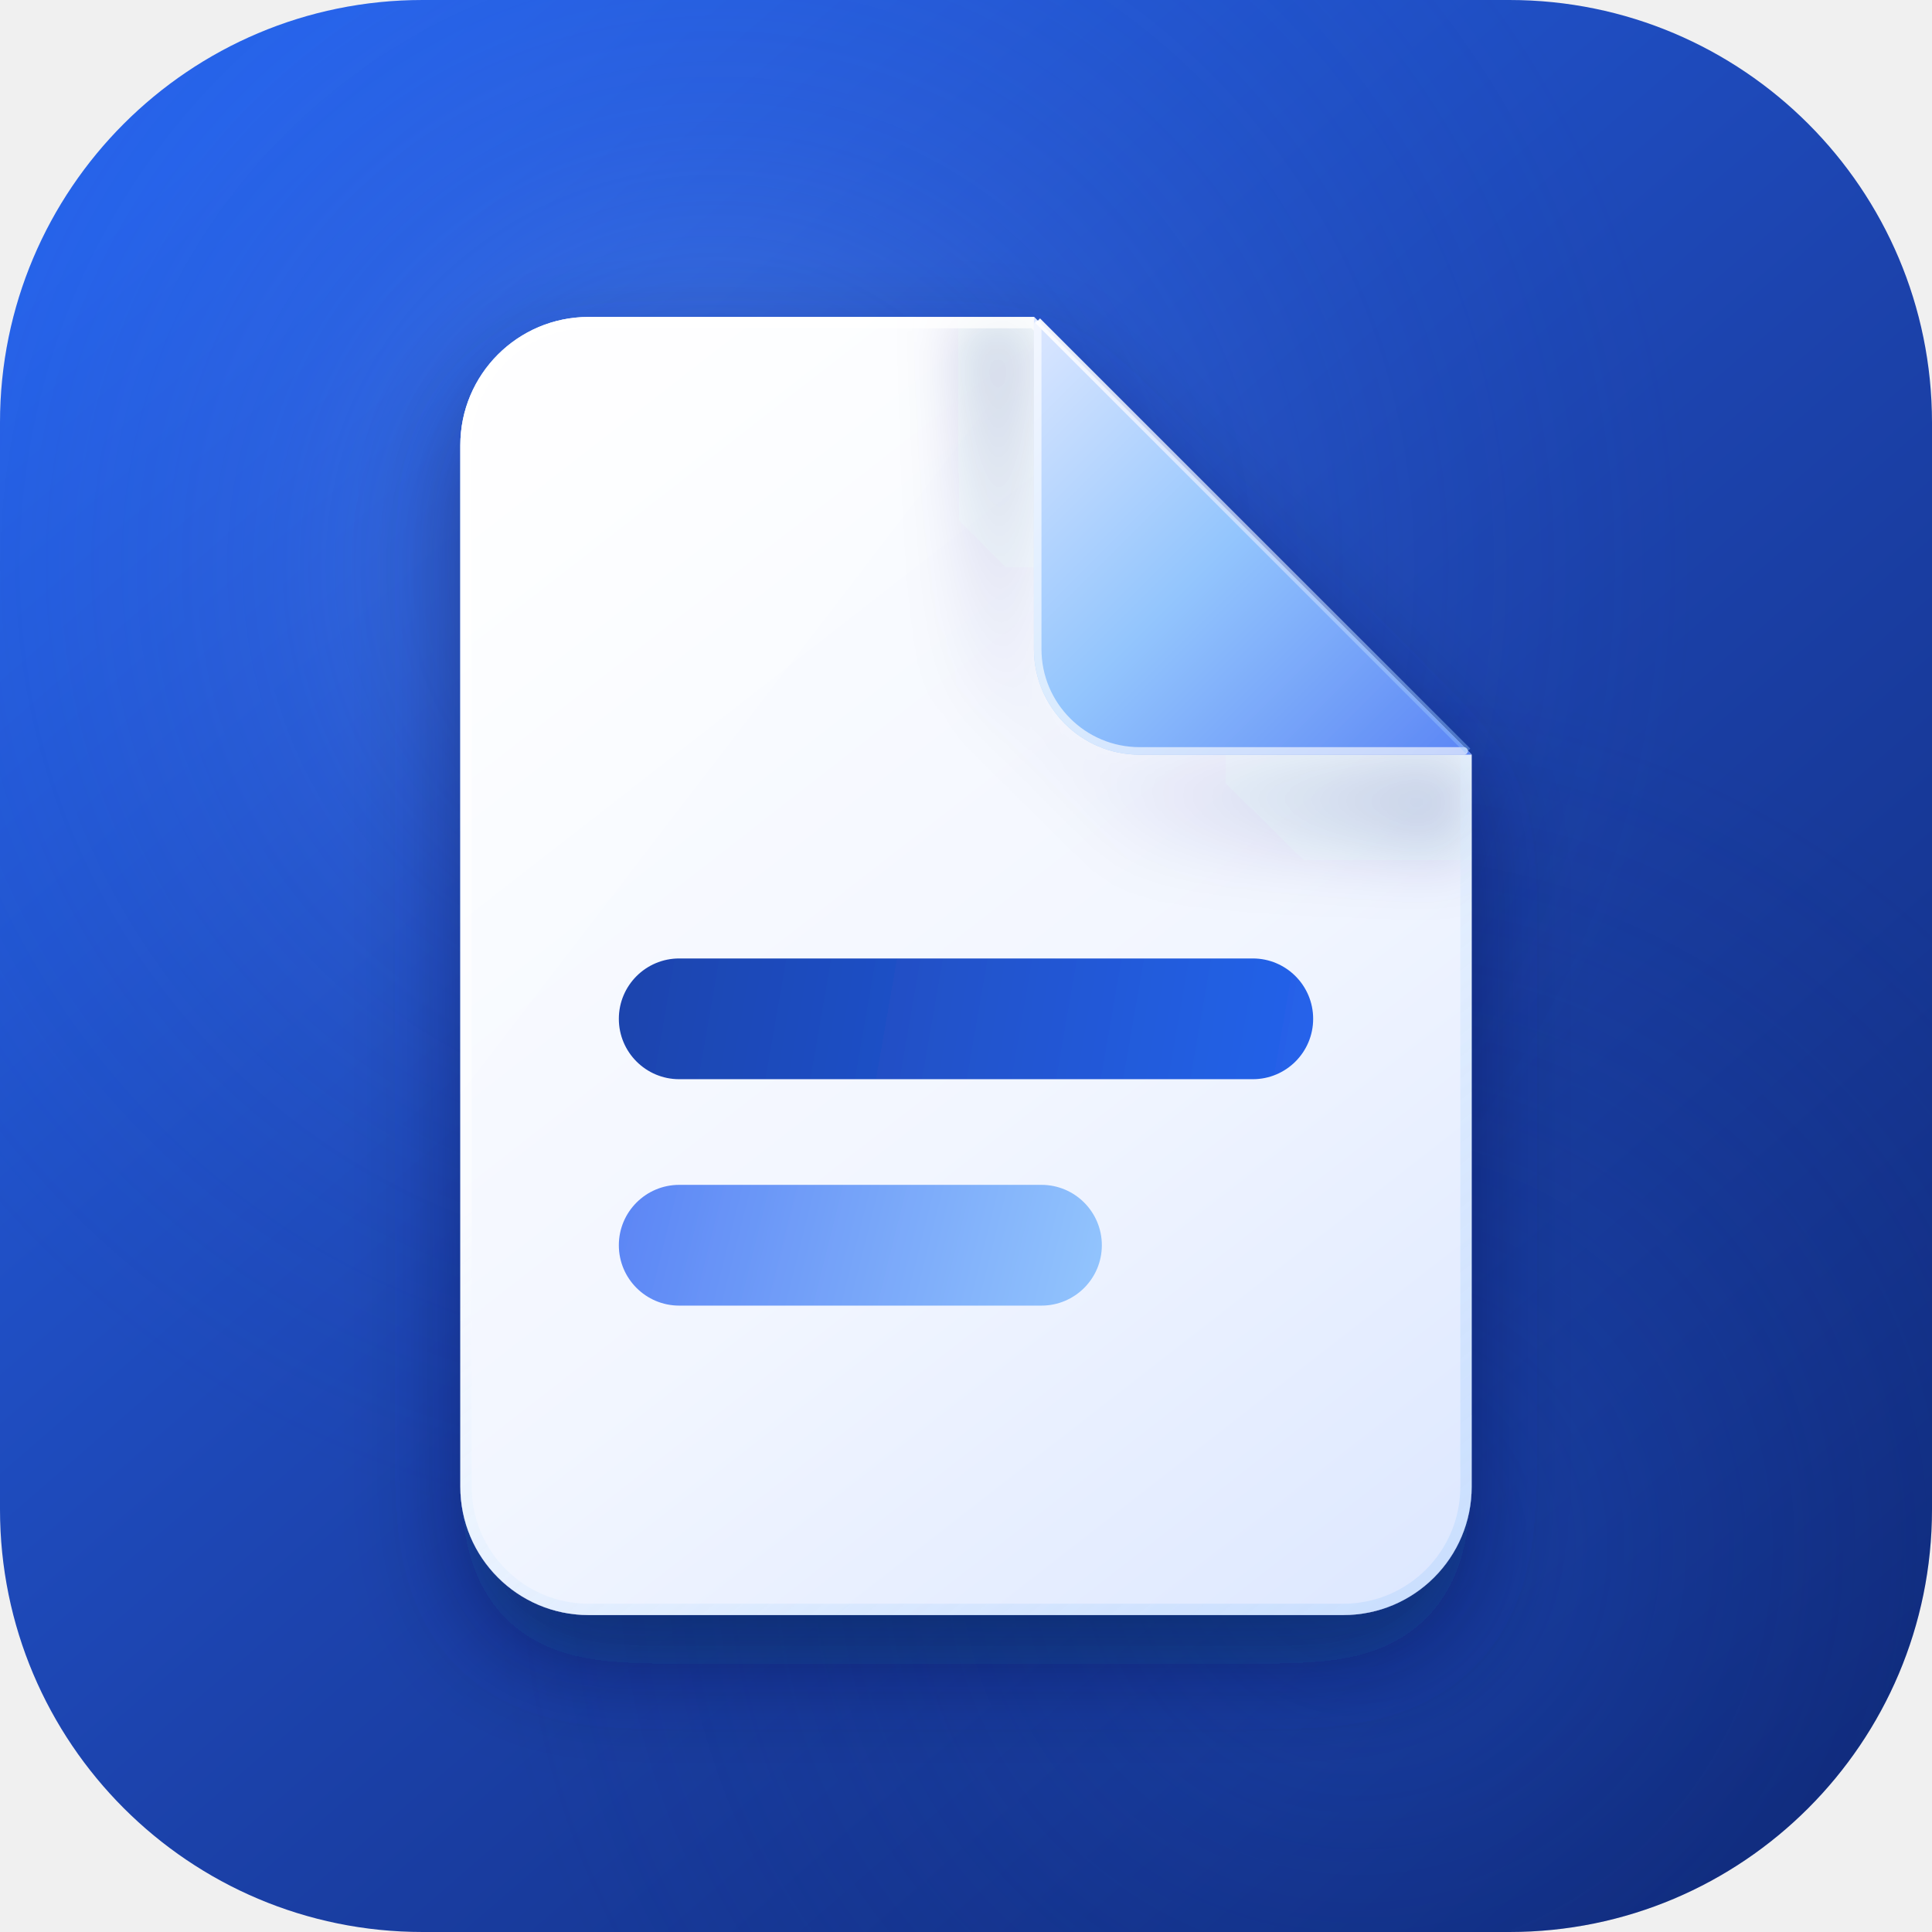
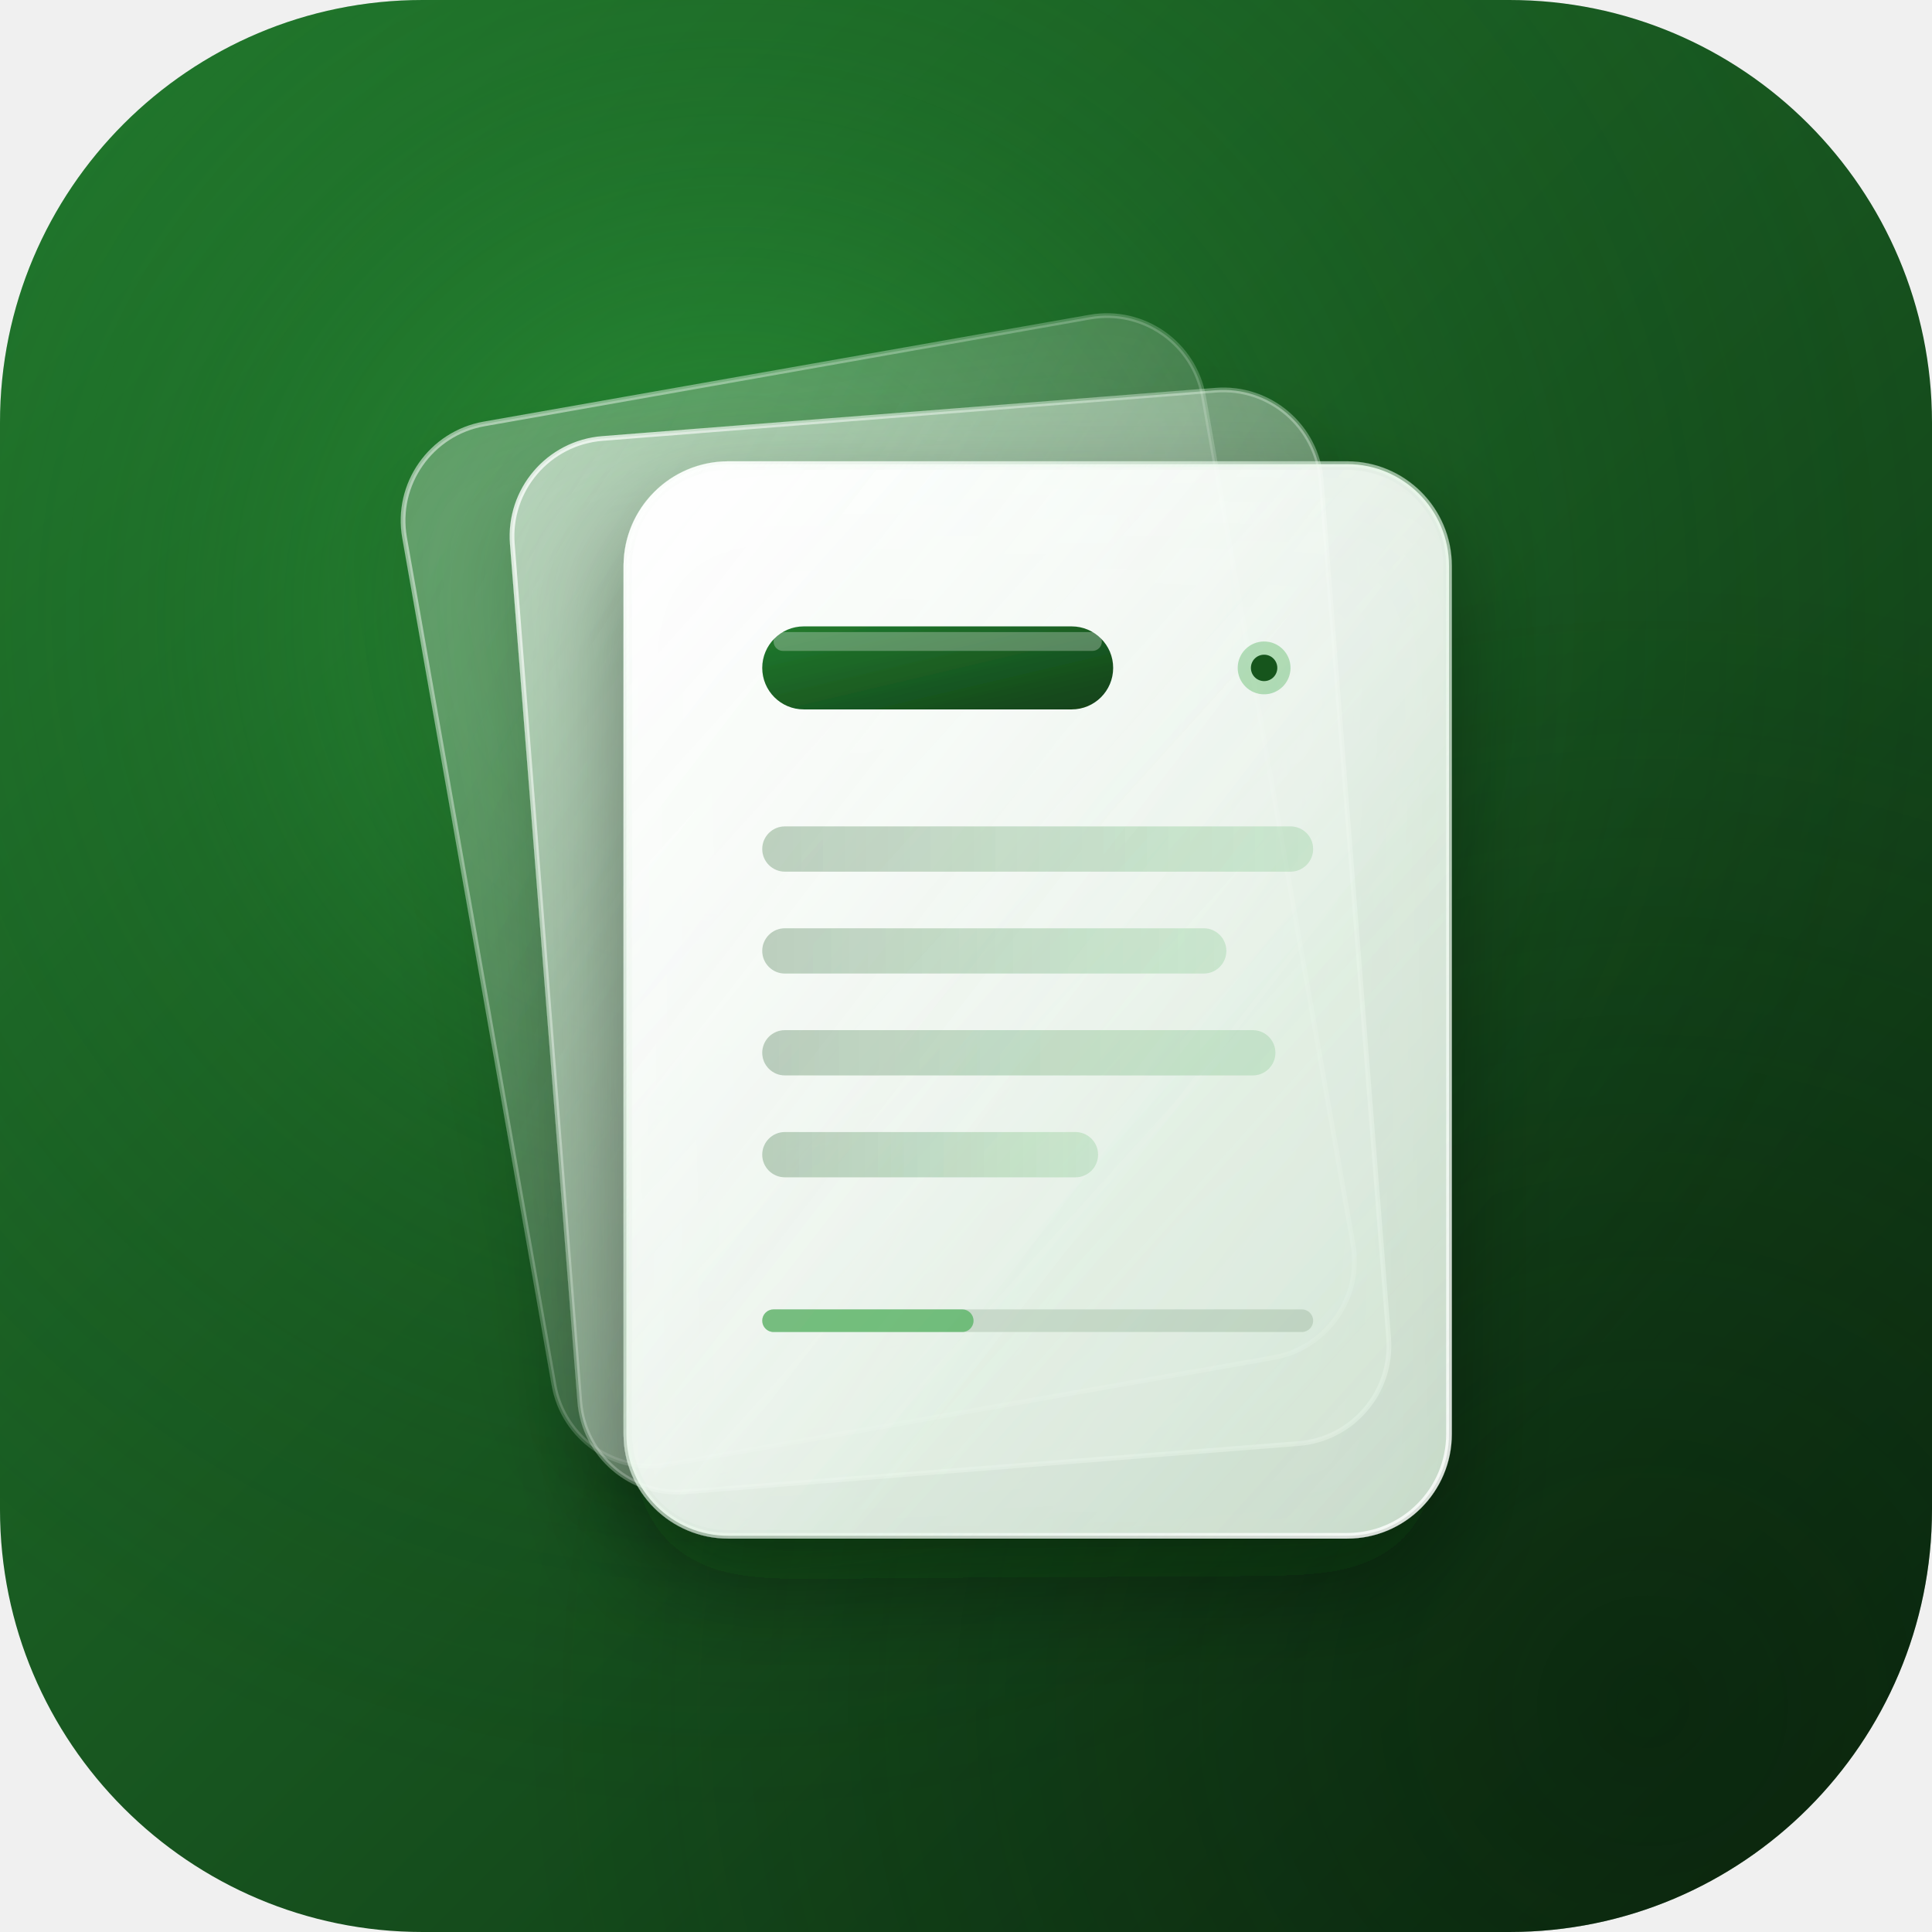
- <svg xmlns="http://www.w3.org/2000/svg" viewBox="0 0 1024 1024" width="1024" height="1024" fill="none">
+ <svg xmlns="http://www.w3.org/2000/svg" viewBox="0 0 1024 1024" width="1024" height="1024">
  <defs>
-     <linearGradient id="bgGrad" x1="120" y1="60" x2="920" y2="980" gradientUnits="userSpaceOnUse">
-       <stop offset="0%" stop-color="#2563EB" />
-       <stop offset="52%" stop-color="#1C43AD" />
-       <stop offset="100%" stop-color="#102A7A" />
+     <linearGradient id="bg-grad" x1="0%" y1="0%" x2="100%" y2="100%">
+       <stop offset="0%" stop-color="#227C2E" />
+       <stop offset="52%" stop-color="#17541F" />
+       <stop offset="100%" stop-color="#0C2C10" />
    </linearGradient>
-     <radialGradient id="auraTop" cx="380" cy="300" r="520" gradientUnits="userSpaceOnUse">
-       <stop offset="0%" stop-color="#93C5FD" stop-opacity="0.34" />
-       <stop offset="45%" stop-color="#5B85F5" stop-opacity="0.14" />
-       <stop offset="100%" stop-color="#1C43AD" stop-opacity="0" />
+     <radialGradient id="ambient-glow" cx="38%" cy="32%" r="62%">
+       <stop offset="0%" stop-color="#3BC94E" stop-opacity="0.52" />
+       <stop offset="48%" stop-color="#227C2E" stop-opacity="0.18" />
+       <stop offset="100%" stop-color="#0C2C10" stop-opacity="0" />
    </radialGradient>
-     <radialGradient id="auraBottom" cx="720" cy="820" r="460" gradientUnits="userSpaceOnUse">
-       <stop offset="0%" stop-color="#2563EB" stop-opacity="0.28" />
-       <stop offset="100%" stop-color="#102A7A" stop-opacity="0" />
+     <radialGradient id="depth-vignette" cx="85%" cy="88%" r="58%">
+       <stop offset="0%" stop-color="#071809" stop-opacity="0.45" />
+       <stop offset="100%" stop-color="#071809" stop-opacity="0" />
    </radialGradient>
-     <linearGradient id="pageGrad" x1="244" y1="168" x2="780" y2="856" gradientUnits="userSpaceOnUse">
-       <stop offset="0%" stop-color="#FFFFFF" />
-       <stop offset="58%" stop-color="#F2F6FF" />
-       <stop offset="100%" stop-color="#DCE7FF" />
+     <linearGradient id="sheet3-fill" x1="0%" y1="0%" x2="100%" y2="100%">
+       <stop offset="0%" stop-color="#FFFFFF" stop-opacity="0.28" />
+       <stop offset="100%" stop-color="#E7F8E9" stop-opacity="0.12" />
    </linearGradient>
-     <linearGradient id="glassSheen" x1="244" y1="168" x2="640" y2="620" gradientUnits="userSpaceOnUse">
-       <stop offset="0%" stop-color="#FFFFFF" stop-opacity="0.45" />
-       <stop offset="50%" stop-color="#FFFFFF" stop-opacity="0.10" />
+     <linearGradient id="sheet3-rim" x1="0%" y1="0%" x2="100%" y2="100%">
+       <stop offset="0%" stop-color="#FFFFFF" stop-opacity="0.55" />
+       <stop offset="50%" stop-color="#E7F8E9" stop-opacity="0.20" />
+       <stop offset="100%" stop-color="#FFFFFF" stop-opacity="0.32" />
+     </linearGradient>
+     <linearGradient id="sheet2-fill" x1="0%" y1="0%" x2="100%" y2="100%">
+       <stop offset="0%" stop-color="#FFFFFF" stop-opacity="0.52" />
+       <stop offset="55%" stop-color="#F3FCF4" stop-opacity="0.38" />
+       <stop offset="100%" stop-color="#E7F8E9" stop-opacity="0.26" />
+     </linearGradient>
+     <linearGradient id="sheet2-rim" x1="0%" y1="0%" x2="100%" y2="100%">
+       <stop offset="0%" stop-color="#FFFFFF" stop-opacity="0.82" />
+       <stop offset="45%" stop-color="#E7F8E9" stop-opacity="0.32" />
+       <stop offset="100%" stop-color="#FFFFFF" stop-opacity="0.50" />
+     </linearGradient>
+     <linearGradient id="sheet1-fill" x1="8%" y1="0%" x2="92%" y2="100%">
+       <stop offset="0%" stop-color="#FFFFFF" stop-opacity="0.96" />
+       <stop offset="55%" stop-color="#F3FCF4" stop-opacity="0.90" />
+       <stop offset="100%" stop-color="#E7F8E9" stop-opacity="0.84" />
+     </linearGradient>
+     <linearGradient id="sheet1-rim" x1="0%" y1="0%" x2="100%" y2="100%">
+       <stop offset="0%" stop-color="#FFFFFF" stop-opacity="1" />
+       <stop offset="40%" stop-color="#E7F8E9" stop-opacity="0.55" />
+       <stop offset="100%" stop-color="#FFFFFF" stop-opacity="0.85" />
+     </linearGradient>
+     <linearGradient id="sheet1-sheen" x1="0%" y1="0%" x2="65%" y2="65%">
+       <stop offset="0%" stop-color="#FFFFFF" stop-opacity="0.65" />
      <stop offset="100%" stop-color="#FFFFFF" stop-opacity="0" />
    </linearGradient>
-     <linearGradient id="rimHighlight" x1="244" y1="168" x2="760" y2="820" gradientUnits="userSpaceOnUse">
-       <stop offset="0%" stop-color="#FFFFFF" stop-opacity="0.95" />
-       <stop offset="45%" stop-color="#FFFFFF" stop-opacity="0.45" />
-       <stop offset="100%" stop-color="#93C5FD" stop-opacity="0.25" />
+     <linearGradient id="pill-grad" x1="0%" y1="0%" x2="100%" y2="100%">
+       <stop offset="0%" stop-color="#227C2E" />
+       <stop offset="100%" stop-color="#124018" />
    </linearGradient>
-     <linearGradient id="foldGrad" x1="548" y1="168" x2="780" y2="400" gradientUnits="userSpaceOnUse">
-       <stop offset="0%" stop-color="#DCE7FF" />
-       <stop offset="48%" stop-color="#93C5FD" />
-       <stop offset="100%" stop-color="#5B85F5" />
+     <linearGradient id="line-grad" x1="0%" y1="0%" x2="100%" y2="0%">
+       <stop offset="0%" stop-color="#17541F" stop-opacity="0.26" />
+       <stop offset="100%" stop-color="#2DA43D" stop-opacity="0.16" />
    </linearGradient>
-     <linearGradient id="foldEdgeHighlight" x1="548" y1="168" x2="780" y2="400" gradientUnits="userSpaceOnUse">
-       <stop offset="0%" stop-color="#FFFFFF" stop-opacity="0.95" />
-       <stop offset="55%" stop-color="#DCE7FF" stop-opacity="0.6" />
-       <stop offset="100%" stop-color="#93C5FD" stop-opacity="0.35" />
-     </linearGradient>
-     <linearGradient id="foldCastShadow" x1="664" y1="284" x2="540" y2="410" gradientUnits="userSpaceOnUse">
-       <stop offset="0%" stop-color="#102A7A" stop-opacity="0.22" />
-       <stop offset="60%" stop-color="#102A7A" stop-opacity="0.08" />
-       <stop offset="100%" stop-color="#102A7A" stop-opacity="0" />
-     </linearGradient>
-     <linearGradient id="bar1Grad" x1="328" y1="508" x2="696" y2="572" gradientUnits="userSpaceOnUse">
-       <stop offset="0%" stop-color="#1C43AD" />
-       <stop offset="100%" stop-color="#2563EB" />
-     </linearGradient>
-     <linearGradient id="bar2Grad" x1="328" y1="628" x2="584" y2="692" gradientUnits="userSpaceOnUse">
-       <stop offset="0%" stop-color="#5B85F5" />
-       <stop offset="100%" stop-color="#93C5FD" />
-     </linearGradient>
-     <filter id="pageShadow" x="150" y="100" width="724" height="876" filterUnits="userSpaceOnUse">
-       <feGaussianBlur in="SourceAlpha" stdDeviation="28" result="blur" />
-       <feOffset dx="0" dy="26" result="offsetBlur" />
-       <feFlood flood-color="#07133B" flood-opacity="0.45" result="shadowColor" />
-       <feComposite in="shadowColor" in2="offsetBlur" operator="in" result="coloredShadow" />
-       <feMerge>
-         <feMergeNode in="coloredShadow" />
-         <feMergeNode in="SourceGraphic" />
-       </feMerge>
+     <filter id="shadow-back" x="-20%" y="-20%" width="145%" height="145%">
+       <feDropShadow dx="0" dy="18" stdDeviation="24" flood-color="#071809" flood-opacity="0.34" />
    </filter>
-     <filter id="foldBlur" x="440" y="100" width="420" height="420" filterUnits="userSpaceOnUse">
-       <feGaussianBlur stdDeviation="16" />
+     <filter id="shadow-mid" x="-20%" y="-20%" width="145%" height="145%">
+       <feDropShadow dx="0" dy="20" stdDeviation="22" flood-color="#071809" flood-opacity="0.36" />
    </filter>
-     <clipPath id="pageClip">
-       <path d="M 312 168 L 548 168 L 780 400 L 780 788 A 68 68 0 0 1 712 856 L 312 856 A 68 68 0 0 1 244 788 L 244 236 A 68 68 0 0 1 312 168 Z" />
-     </clipPath>
+     <filter id="shadow-front" x="-20%" y="-20%" width="145%" height="145%">
+       <feDropShadow dx="0" dy="26" stdDeviation="28" flood-color="#071809" flood-opacity="0.42" />
+     </filter>
    <clipPath id="iconClip">
      <rect width="1024" height="1024" rx="224" />
    </clipPath>
  </defs>
  <g clip-path="url(#iconClip)">
-     <rect width="1024" height="1024" fill="url(#bgGrad)" />
-     <rect width="1024" height="1024" fill="url(#auraTop)" />
-     <rect width="1024" height="1024" fill="url(#auraBottom)" />
-     <g filter="url(#pageShadow)">
-       <path d="M 312 168 L 548 168 L 780 400 L 780 788 A 68 68 0 0 1 712 856 L 312 856 A 68 68 0 0 1 244 788 L 244 236 A 68 68 0 0 1 312 168 Z" fill="url(#pageGrad)" />
-       <g clip-path="url(#pageClip)">
-         <path d="M 244 168 L 560 168 L 244 580 Z" fill="url(#glassSheen)" />
-         <path d="M 548 168 L 548 344 A 56 56 0 0 0 604 400 L 780 400 L 780 456 L 580 456 A 72 72 0 0 1 508 384 L 508 168 Z" fill="url(#foldCastShadow)" filter="url(#foldBlur)" />
-         <path d="M 312 171 L 548 171 L 777 400 L 777 788 A 65 65 0 0 1 712 853 L 312 853 A 65 65 0 0 1 247 788 L 247 236 A 65 65 0 0 1 312 171 Z" stroke="url(#rimHighlight)" stroke-width="6" fill="none" />
-       </g>
-       <path d="M 548 168 L 548 344 A 56 56 0 0 0 604 400 L 780 400 Z" fill="url(#foldGrad)" />
-       <path d="M 550 172 L 550 344 A 54 54 0 0 0 604 398 L 776 398" stroke="#FFFFFF" stroke-opacity="0.65" stroke-width="4" stroke-linecap="round" fill="none" />
-       <path d="M 550 170 L 778 398" stroke="url(#foldEdgeHighlight)" stroke-width="3.5" fill="none" />
-       <rect x="328" y="508" width="368" height="64" rx="32" fill="url(#bar1Grad)" />
-       <rect x="328" y="628" width="256" height="64" rx="32" fill="url(#bar2Grad)" />
+     <rect x="0" y="0" width="1024" height="1024" fill="url(#bg-grad)" />
+     <rect x="0" y="0" width="1024" height="1024" fill="url(#ambient-glow)" />
+     <rect x="0" y="0" width="1024" height="1024" fill="url(#depth-vignette)" />
+     <g transform="translate(492, 500) rotate(-10) translate(-492, -500)" filter="url(#shadow-back)">
+       <rect x="256" y="188" width="430" height="560" rx="52" fill="url(#sheet3-fill)" stroke="url(#sheet3-rim)" stroke-width="2.5" />
+     </g>
+     <g transform="translate(514, 514) rotate(-4.5) translate(-514, -514)" filter="url(#shadow-mid)">
+       <rect x="290" y="218" width="430" height="560" rx="52" fill="url(#sheet2-fill)" stroke="url(#sheet2-rim)" stroke-width="2.5" />
+     </g>
+     <g filter="url(#shadow-front)">
+       <rect x="332" y="246" width="436" height="568" rx="54" fill="url(#sheet1-fill)" stroke="url(#sheet1-rim)" stroke-width="3" />
+       <rect x="335" y="249" width="430" height="562" rx="51" fill="url(#sheet1-sheen)" />
+       <rect x="404" y="332" width="186" height="44" rx="22" fill="url(#pill-grad)" />
+       <rect x="410" y="335" width="174" height="10" rx="5" fill="#FFFFFF" fill-opacity="0.28" />
+       <circle cx="670" cy="354" r="14" fill="#2DA43D" fill-opacity="0.32" />
+       <circle cx="670" cy="354" r="7" fill="#17541F" />
+       <rect x="404" y="438" width="292" height="24" rx="12" fill="url(#line-grad)" />
+       <rect x="404" y="492" width="246" height="24" rx="12" fill="url(#line-grad)" />
+       <rect x="404" y="546" width="272" height="24" rx="12" fill="url(#line-grad)" />
+       <rect x="404" y="600" width="178" height="24" rx="12" fill="url(#line-grad)" />
+       <rect x="404" y="694" width="292" height="12" rx="6" fill="#17541F" fill-opacity="0.14" />
+       <rect x="404" y="694" width="112" height="12" rx="6" fill="#2DA43D" fill-opacity="0.55" />
    </g>
  </g>
</svg>
